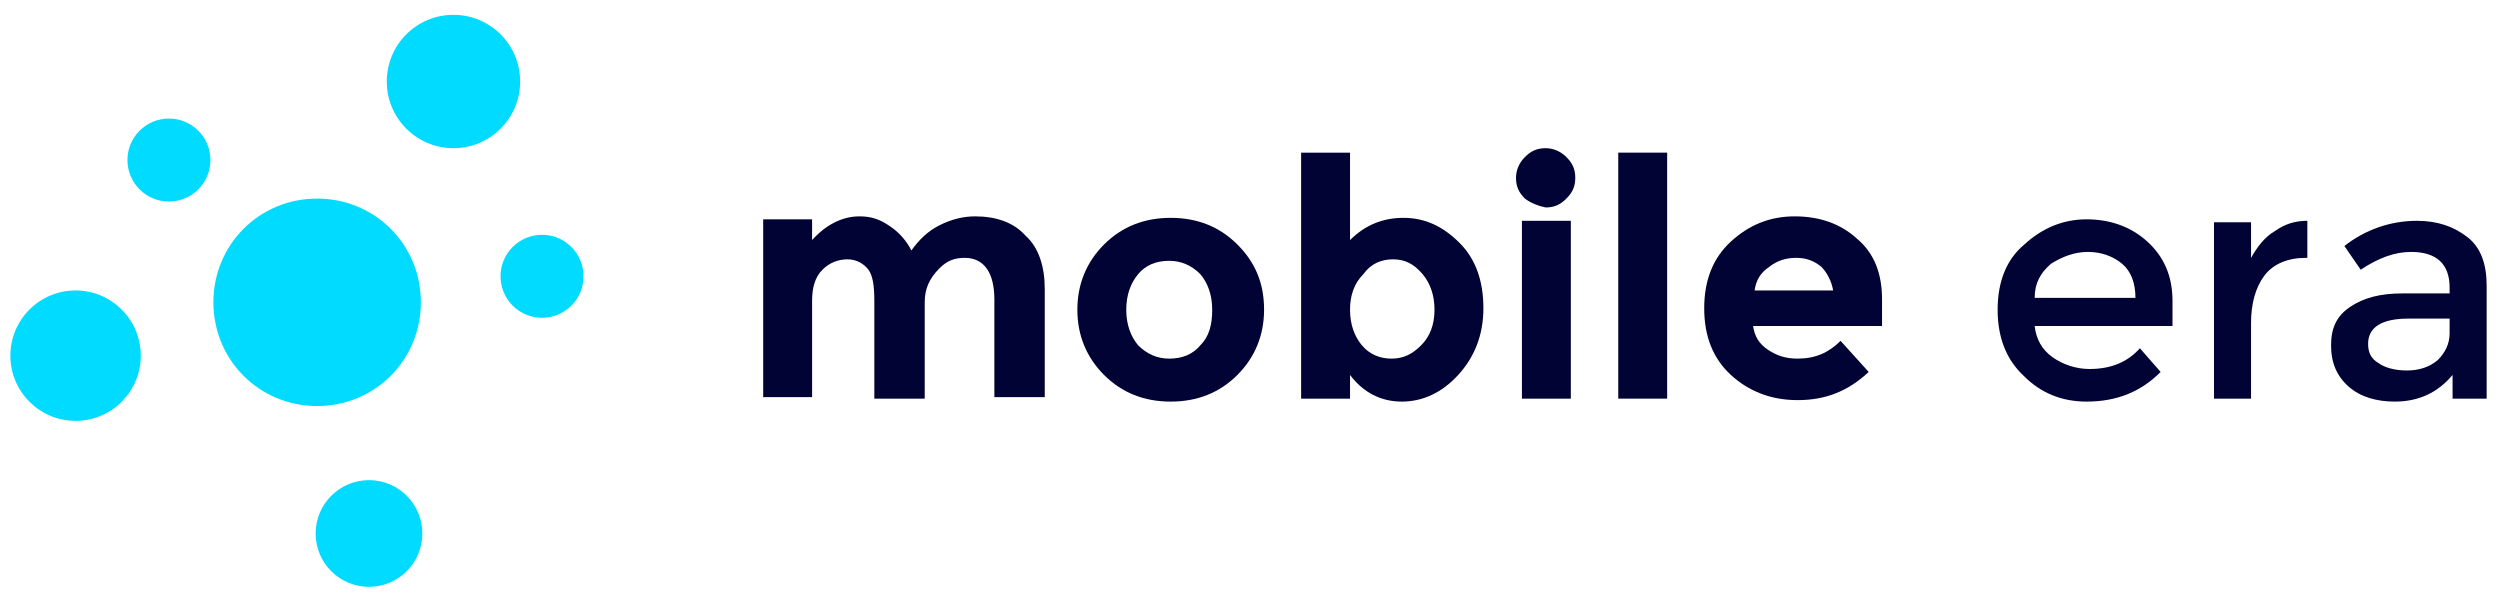
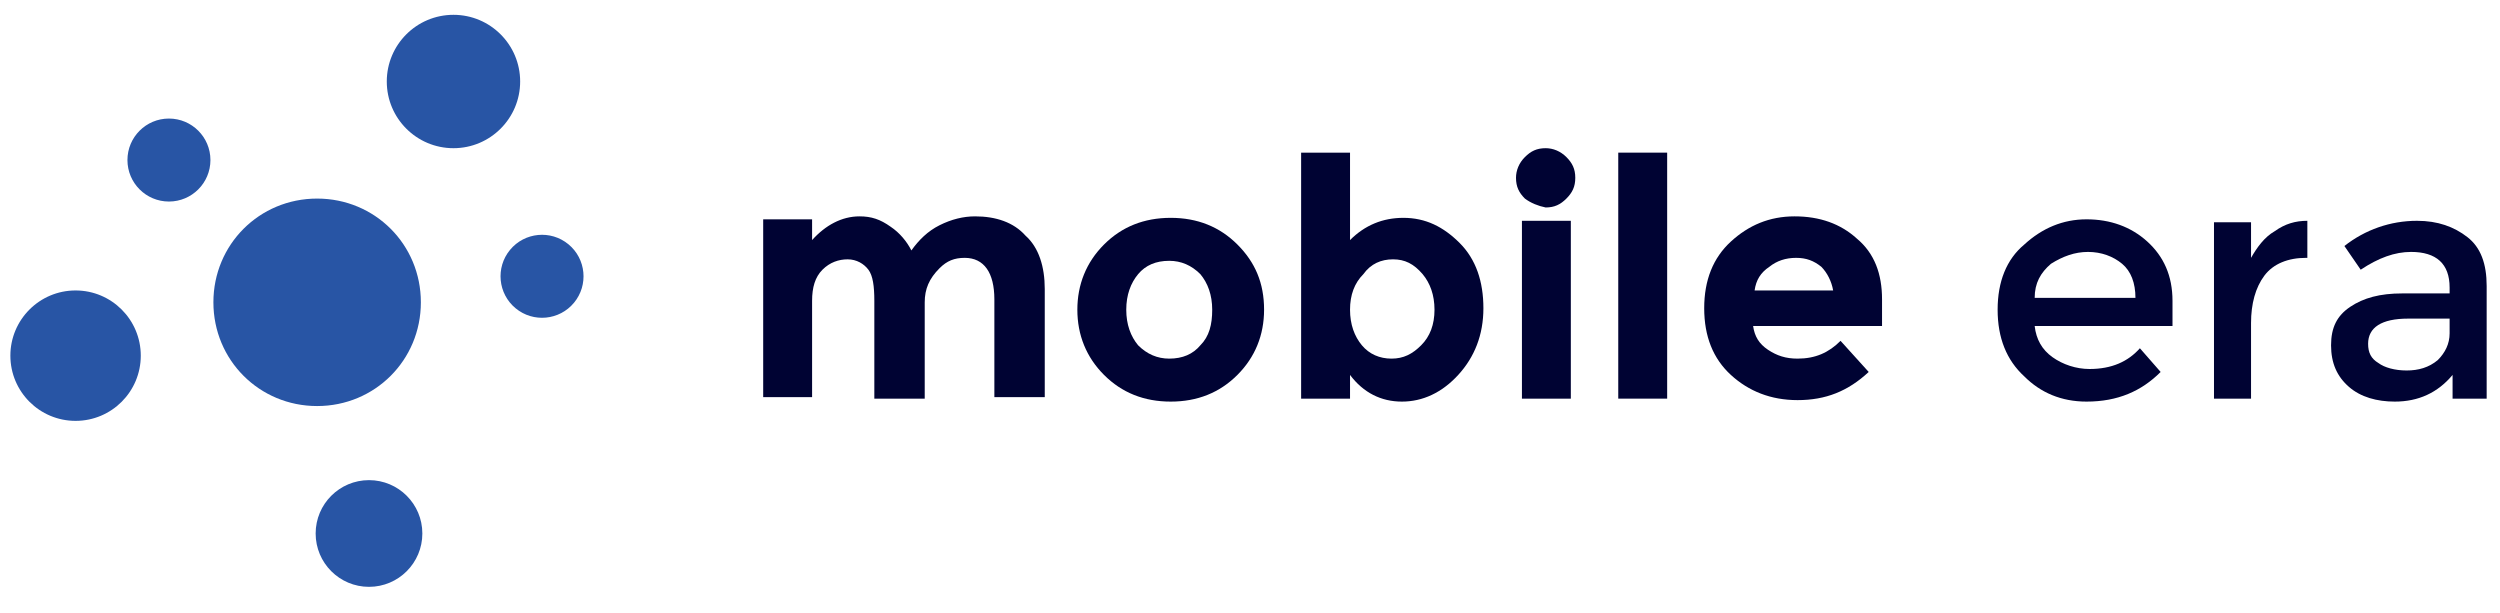
<svg xmlns="http://www.w3.org/2000/svg" version="1.1" id="Layer_1" x="0px" y="0px" viewBox="0 0 168.7 41.3" style="enable-background:new 0 0 168.7 41.3;" xml:space="preserve">
  <style type="text/css">
	.st0{fill:#000333;}
- 	.st1{fill:#00DBFF;}
+ 	.st1{fill:#2855A5;}
</style>
  <path class="st0" d="M62.4,20.4v6.5h-3.4v-6.6c0-1-0.1-1.7-0.4-2.1c-0.3-0.4-0.8-0.7-1.4-0.7c-0.6,0-1.2,0.2-1.7,0.7  c-0.5,0.5-0.7,1.2-0.7,2.1v6.5h-3.3v-12h3.3v1.4c0.9-1,2-1.6,3.2-1.6c0.8,0,1.4,0.2,2.1,0.7c0.6,0.4,1.1,1,1.4,1.6  c0.5-0.7,1.1-1.3,1.9-1.7c0.8-0.4,1.6-0.6,2.4-0.6c1.4,0,2.6,0.4,3.4,1.3c0.9,0.8,1.3,2.1,1.3,3.6v7.3h-3.4v-6.6  c0-1.8-0.7-2.8-2-2.8c-0.7,0-1.2,0.2-1.7,0.7C62.7,18.8,62.4,19.5,62.4,20.4" />
  <path class="st0" d="M85.3,20.9c0,1.7-0.6,3.2-1.8,4.4c-1.2,1.2-2.7,1.8-4.5,1.8c-1.8,0-3.3-0.6-4.5-1.8c-1.2-1.2-1.8-2.7-1.8-4.4  s0.6-3.2,1.8-4.4c1.2-1.2,2.7-1.8,4.5-1.8c1.8,0,3.3,0.6,4.5,1.8C84.7,17.7,85.3,19.1,85.3,20.9 M76,20.9c0,1,0.3,1.8,0.8,2.4  c0.6,0.6,1.3,0.9,2.1,0.9c0.9,0,1.6-0.3,2.1-0.9c0.6-0.6,0.8-1.4,0.8-2.4c0-1-0.3-1.8-0.8-2.4c-0.6-0.6-1.3-0.9-2.1-0.9  c-0.9,0-1.6,0.3-2.1,0.9C76.3,19.1,76,19.9,76,20.9" />
  <path class="st0" d="M94.7,14.7c1.5,0,2.7,0.6,3.8,1.7c1.1,1.1,1.6,2.6,1.6,4.4c0,1.8-0.6,3.3-1.7,4.5c-1.1,1.2-2.4,1.8-3.8,1.8  c-1.4,0-2.6-0.6-3.5-1.8v1.6h-3.3V10.3h3.3v5.9C92.1,15.2,93.3,14.7,94.7,14.7 M91.1,20.9c0,1,0.3,1.8,0.8,2.4  c0.5,0.6,1.2,0.9,2,0.9c0.8,0,1.4-0.3,2-0.9c0.6-0.6,0.9-1.4,0.9-2.4c0-1-0.3-1.8-0.8-2.4c-0.6-0.7-1.2-1-2-1c-0.8,0-1.5,0.3-2,1  C91.4,19.1,91.1,19.9,91.1,20.9" />
  <path class="st0" d="M102.9,13.4c-0.4-0.4-0.6-0.8-0.6-1.4c0-0.5,0.2-1,0.6-1.4c0.4-0.4,0.8-0.6,1.4-0.6c0.5,0,1,0.2,1.4,0.6  c0.4,0.4,0.6,0.8,0.6,1.4c0,0.6-0.2,1-0.6,1.4c-0.4,0.4-0.8,0.6-1.4,0.6C103.8,13.9,103.3,13.7,102.9,13.4 M106,26.9h-3.3v-12h3.3  V26.9z" />
  <rect x="109.2" y="10.3" class="st0" width="3.3" height="16.6" />
  <path class="st0" d="M126.1,25.1c-1.4,1.3-2.9,1.9-4.8,1.9c-1.8,0-3.3-0.6-4.5-1.7c-1.2-1.1-1.8-2.6-1.8-4.5c0-1.9,0.6-3.4,1.8-4.5  c1.2-1.1,2.6-1.7,4.3-1.7c1.7,0,3.1,0.5,4.2,1.5c1.2,1,1.7,2.4,1.7,4.1v1.8h-8.7c0.1,0.7,0.4,1.2,1,1.6c0.6,0.4,1.2,0.6,2,0.6  c1.2,0,2.1-0.4,2.9-1.2L126.1,25.1z M122.9,18c-0.5-0.4-1-0.6-1.7-0.6c-0.7,0-1.3,0.2-1.8,0.6c-0.6,0.4-0.9,0.9-1,1.6h5.3  C123.6,19,123.3,18.4,122.9,18" />
  <path class="st0" d="M146.6,22h-9.3c0.1,0.9,0.5,1.6,1.2,2.1c0.7,0.5,1.6,0.8,2.5,0.8c1.5,0,2.6-0.5,3.4-1.4l1.4,1.6  c-1.3,1.3-2.9,2-5,2c-1.7,0-3.1-0.6-4.2-1.7c-1.2-1.1-1.8-2.6-1.8-4.5c0-1.9,0.6-3.4,1.8-4.4c1.2-1.1,2.6-1.7,4.2-1.7  c1.6,0,3,0.5,4.1,1.5c1.1,1,1.7,2.3,1.7,4V22z M137.3,20.1h6.8c0-1-0.3-1.8-0.9-2.3c-0.6-0.5-1.4-0.8-2.3-0.8  c-0.9,0-1.7,0.3-2.5,0.8C137.7,18.4,137.3,19.1,137.3,20.1" />
  <path class="st0" d="M155.6,17.4c-1.2,0-2.2,0.4-2.8,1.2c-0.6,0.8-0.9,1.9-0.9,3.2v5.1h-2.5V15h2.5v2.4c0.4-0.7,0.9-1.4,1.6-1.8  c0.7-0.5,1.4-0.7,2.2-0.7l0,2.5H155.6z" />
  <path class="st0" d="M167.8,26.9h-2.3v-1.6c-1,1.2-2.3,1.8-3.9,1.8c-1.2,0-2.3-0.3-3.1-1c-0.8-0.7-1.2-1.6-1.2-2.8  c0-1.2,0.4-2,1.3-2.6c0.9-0.6,2-0.9,3.5-0.9h3.2v-0.4c0-1.6-0.9-2.4-2.6-2.4c-1.1,0-2.2,0.4-3.4,1.2l-1.1-1.6  c1.4-1.1,3.1-1.7,4.9-1.7c1.4,0,2.5,0.4,3.4,1.1c0.9,0.7,1.3,1.8,1.3,3.3V26.9z M165.3,22.5v-1h-2.8c-1.8,0-2.7,0.6-2.7,1.7  c0,0.6,0.2,1,0.7,1.3c0.4,0.3,1.1,0.5,1.9,0.5c0.8,0,1.5-0.2,2.1-0.7C165,23.8,165.3,23.2,165.3,22.5" />
  <circle class="st1" cx="30.6" cy="5.5" r="4.5" />
  <circle class="st1" cx="11.4" cy="10.8" r="2.8" />
  <circle class="st1" cx="24.9" cy="36" r="3.6" />
  <ellipse transform="matrix(0.6365 -0.7713 0.7713 0.6365 -1.0655 35.035)" class="st1" cx="36.6" cy="18.6" rx="2.8" ry="2.8" />
  <circle class="st1" cx="5.1" cy="24" r="4.4" />
  <path class="st1" d="M28.4,20.4c0,3.9-3.1,7-7,7c-3.9,0-7-3.1-7-7c0-3.9,3.1-7,7-7C25.3,13.4,28.4,16.5,28.4,20.4" />
</svg>
